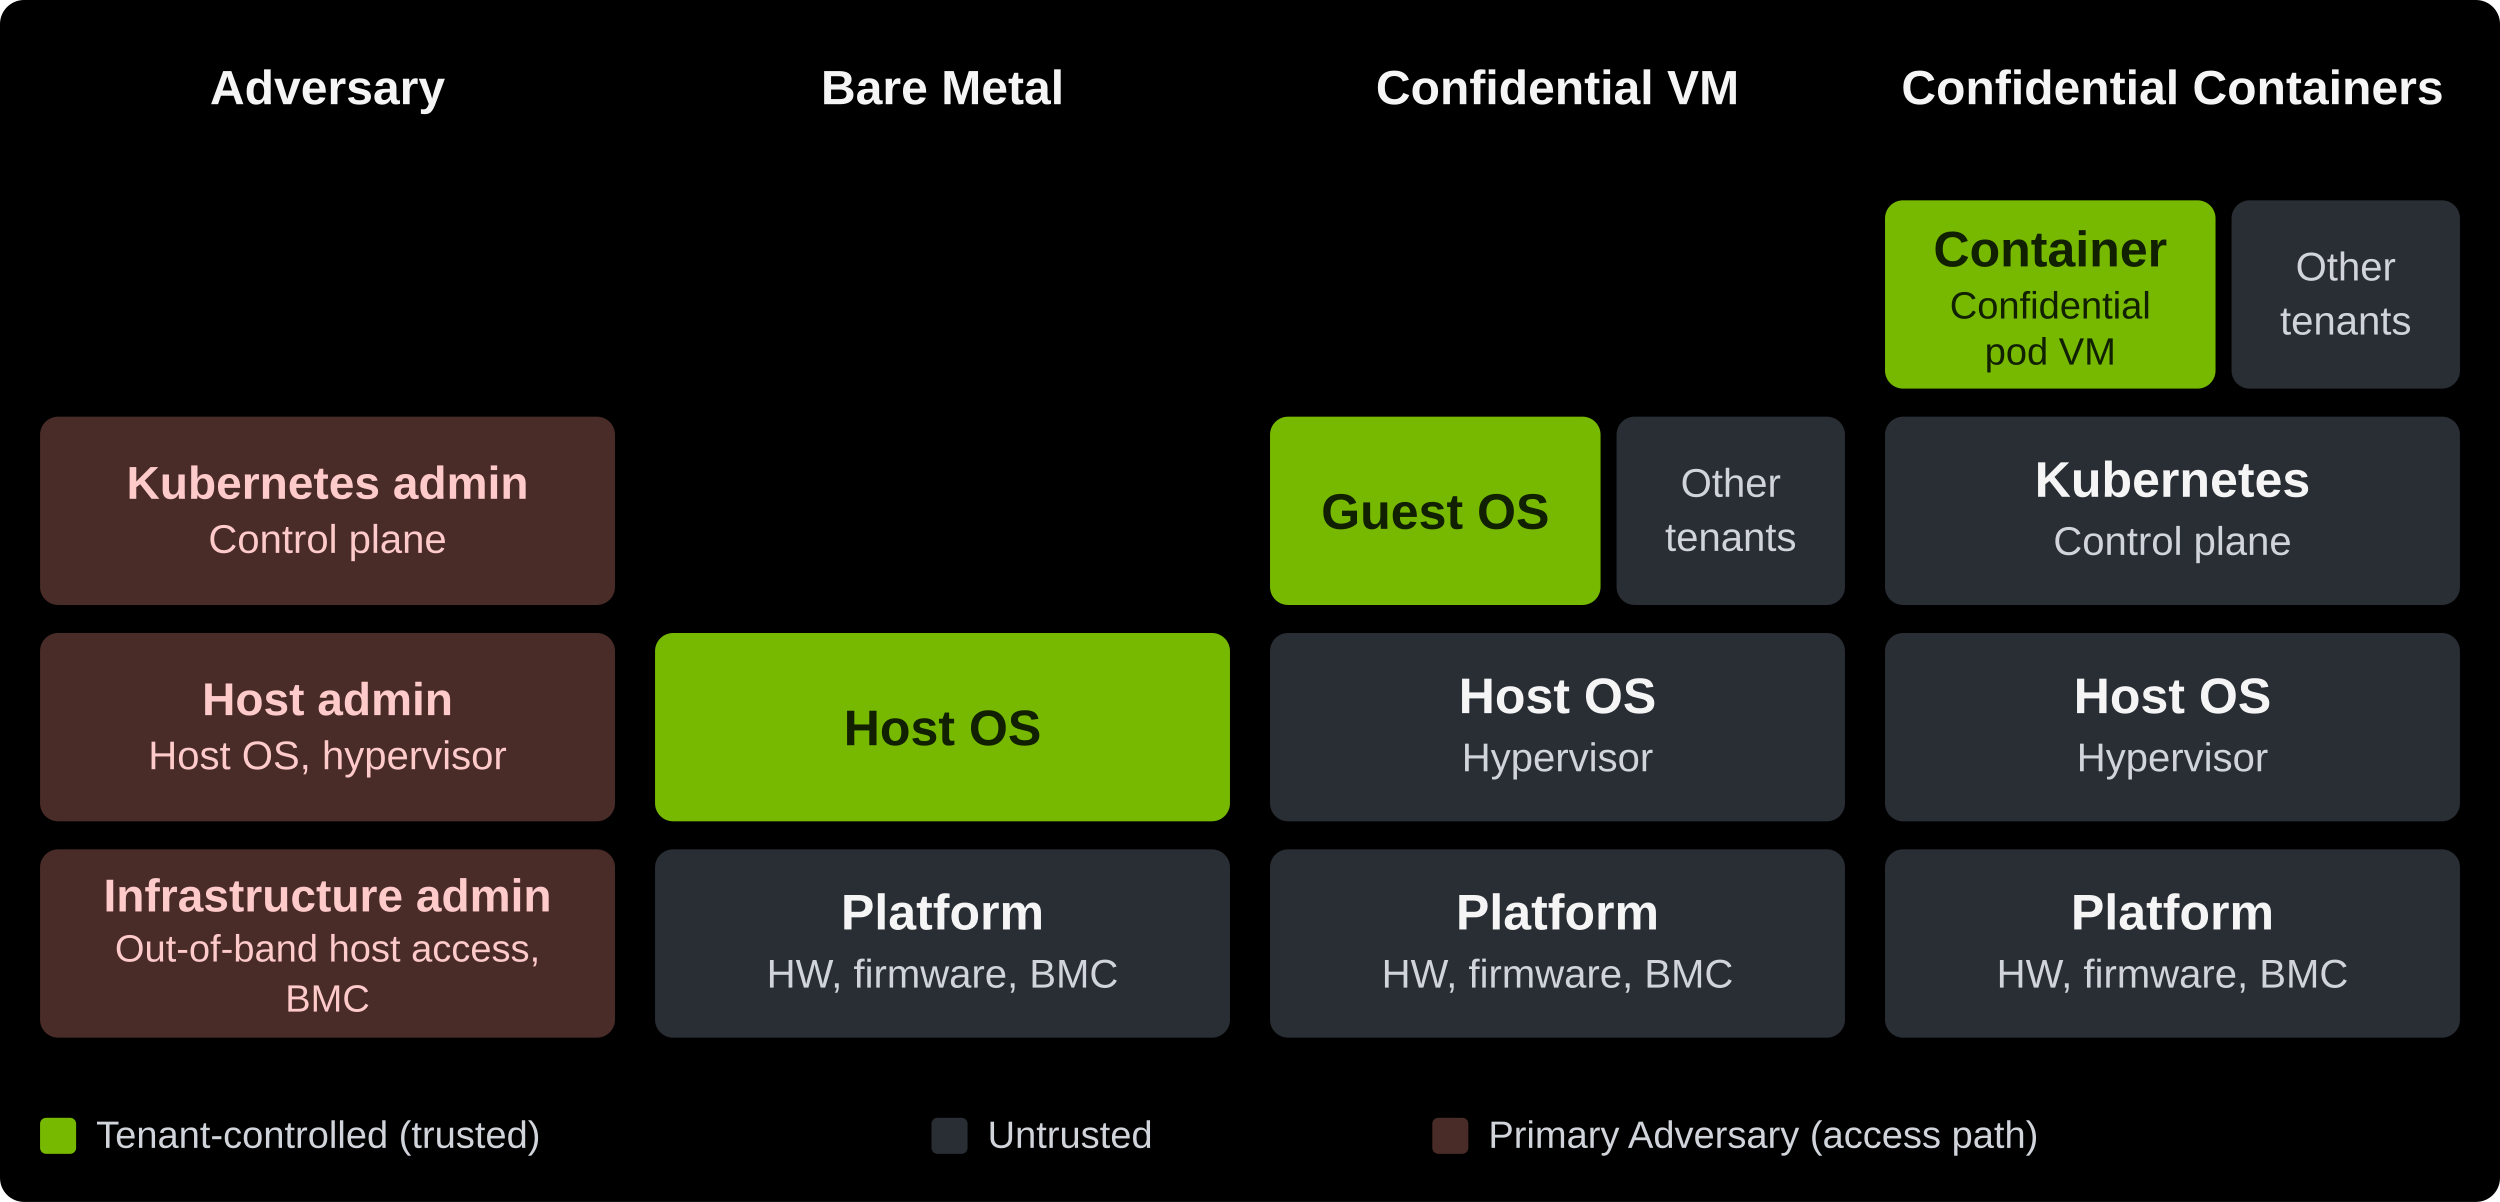
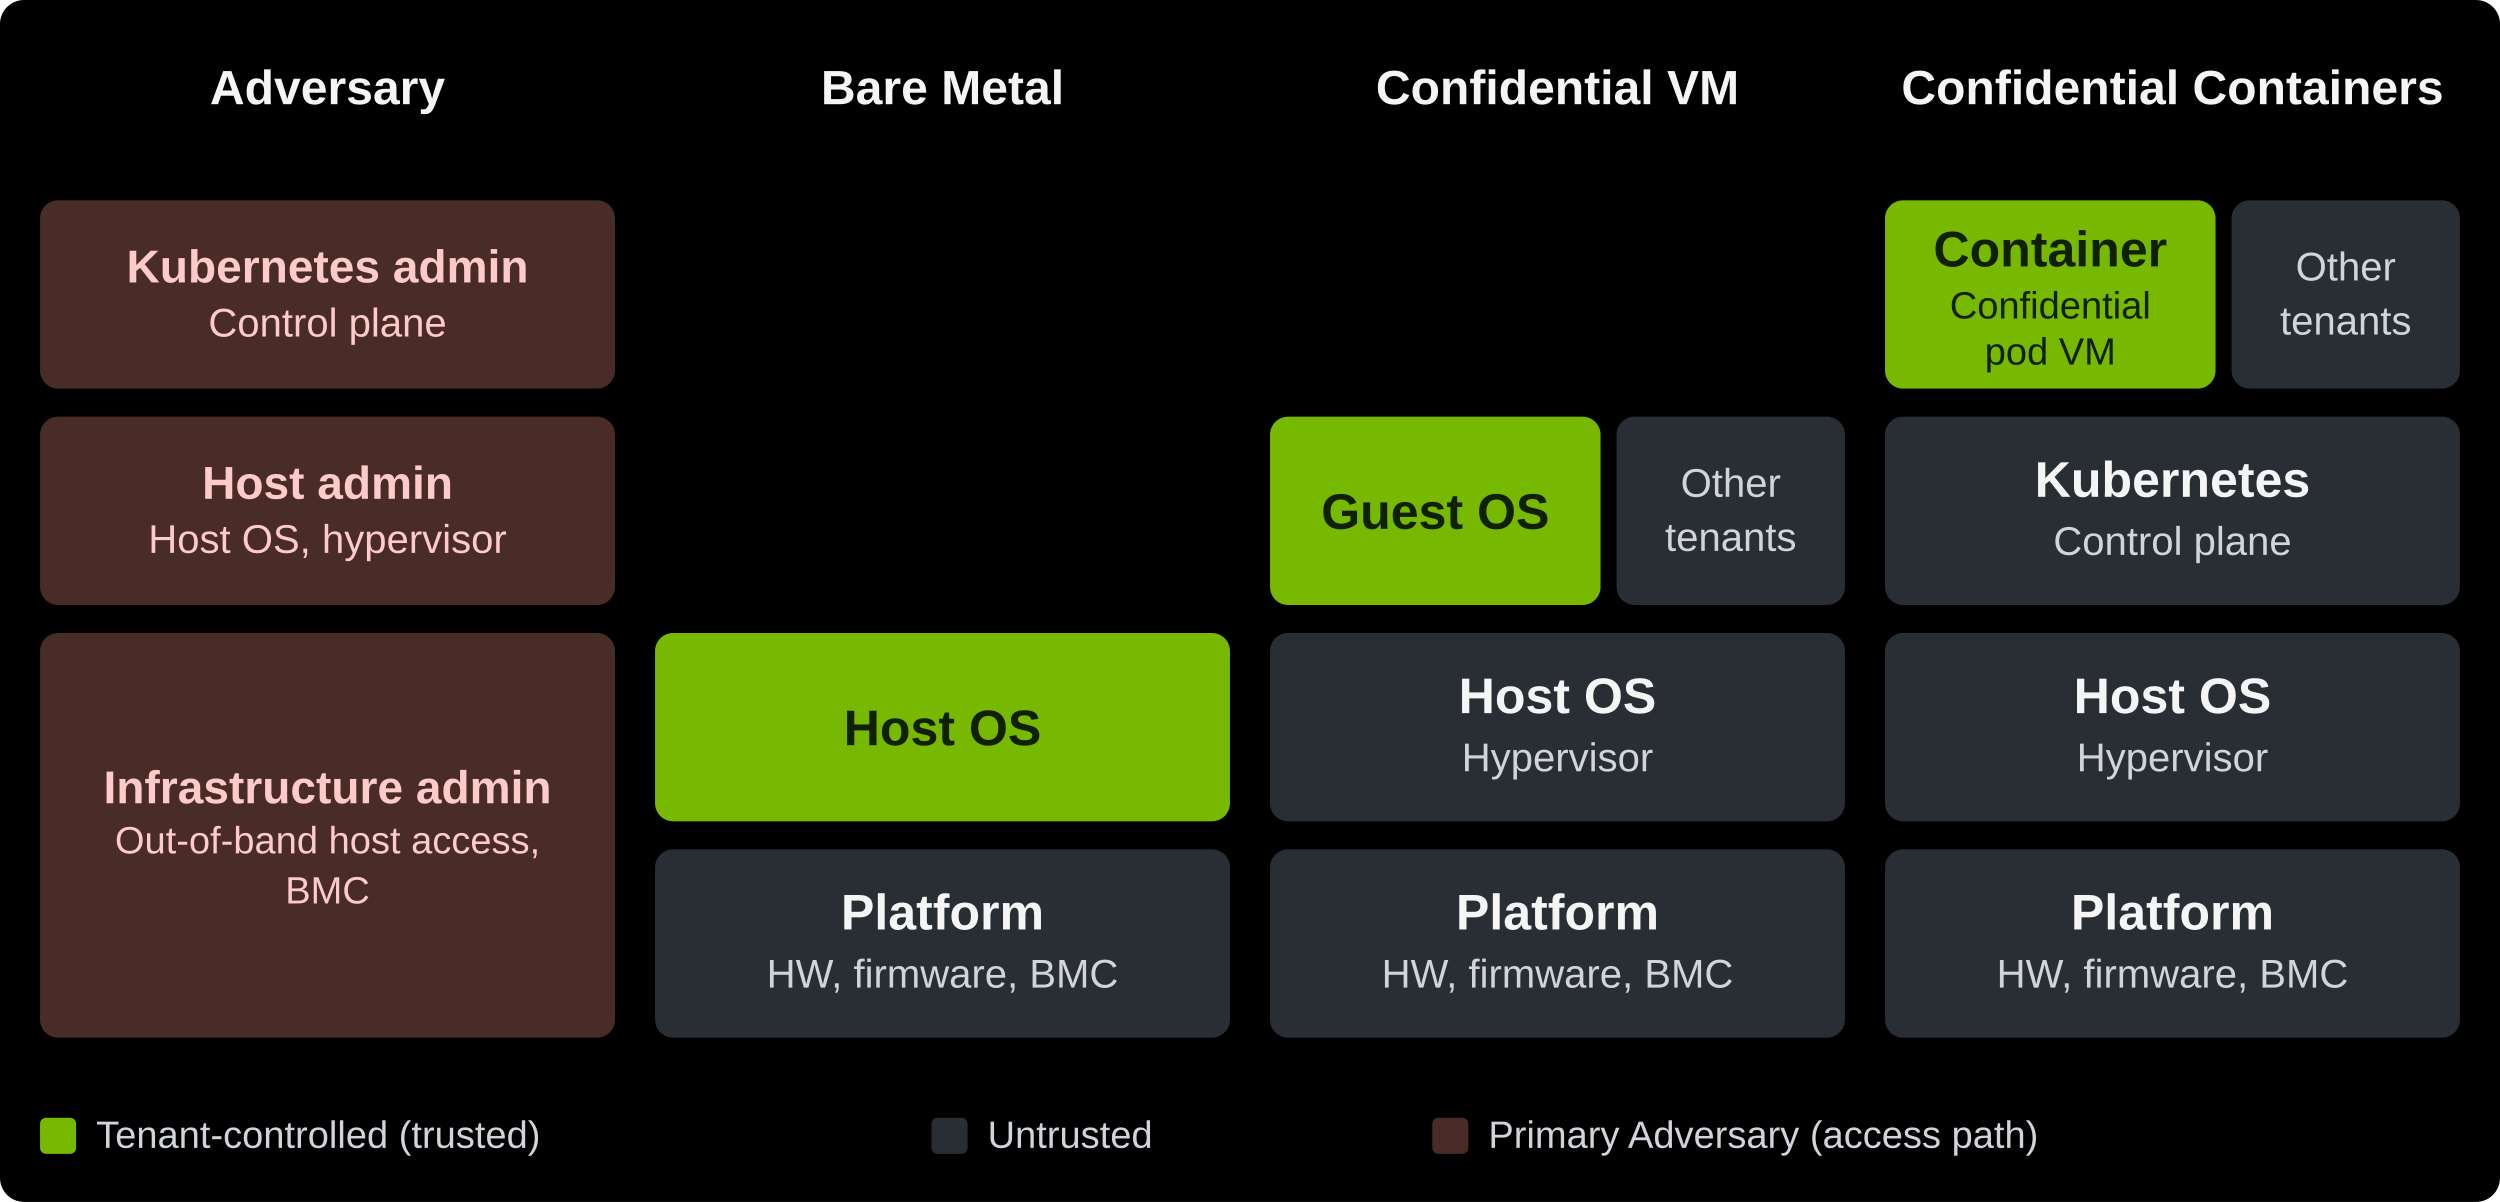
<svg xmlns="http://www.w3.org/2000/svg" width="1248" height="600" viewBox="0 0 1248 600" role="img" aria-labelledby="title description">
  <rect width="1248" height="600" rx="12" fill="#000000" />
  <g font-family="Arial, Helvetica, sans-serif" text-anchor="middle" fill="#f5f5f5">
    <g font-size="24" font-weight="700">
      <text x="163.5" y="52">Adversary</text>
      <text x="470.5" y="52">Bare Metal</text>
      <text x="777.5" y="52">Confidential VM</text>
      <text x="1084.5" y="52">Confidential Containers</text>
    </g>
    <g fill="#492b28">
+       <rect x="20" y="100" width="287" height="94" rx="9" />
      <rect x="20" y="208" width="287" height="94" rx="9" />
-       <rect x="20" y="316" width="287" height="94" rx="9" />
-       <rect x="20" y="424" width="287" height="94" rx="9" />
+       <rect x="20" y="316" width="287" height="202" rx="9" />
    </g>
    <g fill="#fecaca">
-       <text x="163.5" y="249" font-size="23" font-weight="700">Kubernetes admin</text>
-       <text x="163.5" y="276" font-size="20">Control plane</text>
-       <text x="163.5" y="357" font-size="23" font-weight="700">Host admin</text>
-       <text x="163.5" y="384" font-size="20">Host OS, hypervisor</text>
-       <text x="163.5" y="455" font-size="23" font-weight="700">Infrastructure admin</text>
-       <text x="163.5" y="480" font-size="19">Out-of-band host access,</text>
-       <text x="163.5" y="505" font-size="19">BMC</text>
+       <text x="163.5" y="141" font-size="23" font-weight="700">Kubernetes admin</text>
+       <text x="163.5" y="168" font-size="20">Control plane</text>
+       <text x="163.5" y="249" font-size="23" font-weight="700">Host admin</text>
+       <text x="163.5" y="276" font-size="20">Host OS, hypervisor</text>
+       <text x="163.5" y="401" font-size="23" font-weight="700">Infrastructure admin</text>
+       <text x="163.5" y="426" font-size="19">Out-of-band host access,</text>
+       <text x="163.5" y="451" font-size="19">BMC</text>
    </g>
    <rect x="327" y="316" width="287" height="94" rx="9" fill="#76b900" />
    <text x="470.5" y="372" font-size="25" font-weight="700" fill="#102000">Host OS</text>
    <rect x="327" y="424" width="287" height="94" rx="9" fill="#292e35" />
    <text x="470.5" y="464" font-size="25" font-weight="700">Platform</text>
    <text x="470.5" y="493" font-size="20" fill="#d1d5db">HW, firmware, BMC</text>
    <rect x="634" y="208" width="165" height="94" rx="9" fill="#76b900" />
    <text x="716.5" y="264" font-size="25" font-weight="700" fill="#102000">Guest OS</text>
    <rect x="807" y="208" width="114" height="94" rx="9" fill="#292e35" />
    <text x="864" y="248" font-size="20" fill="#d1d5db">Other</text>
    <text x="864" y="275" font-size="20" fill="#d1d5db">tenants</text>
    <rect x="634" y="316" width="287" height="94" rx="9" fill="#292e35" />
    <text x="777.5" y="356" font-size="25" font-weight="700">Host OS</text>
    <text x="777.5" y="385" font-size="20" fill="#d1d5db">Hypervisor</text>
    <rect x="634" y="424" width="287" height="94" rx="9" fill="#292e35" />
    <text x="777.5" y="464" font-size="25" font-weight="700">Platform</text>
    <text x="777.5" y="493" font-size="20" fill="#d1d5db">HW, firmware, BMC</text>
    <rect x="941" y="100" width="165" height="94" rx="9" fill="#76b900" />
    <text x="1023.5" y="133" font-size="25" font-weight="700" fill="#102000">Container</text>
    <text x="1023.5" y="159" font-size="19" fill="#102000">Confidential</text>
    <text x="1023.5" y="182" font-size="19" fill="#102000">pod VM</text>
    <rect x="1114" y="100" width="114" height="94" rx="9" fill="#292e35" />
    <text x="1171" y="140" font-size="20" fill="#d1d5db">Other</text>
    <text x="1171" y="167" font-size="20" fill="#d1d5db">tenants</text>
    <rect x="941" y="208" width="287" height="94" rx="9" fill="#292e35" />
    <text x="1084.5" y="248" font-size="25" font-weight="700">Kubernetes</text>
    <text x="1084.5" y="277" font-size="20" fill="#d1d5db">Control plane</text>
    <rect x="941" y="316" width="287" height="94" rx="9" fill="#292e35" />
    <text x="1084.5" y="356" font-size="25" font-weight="700">Host OS</text>
    <text x="1084.5" y="385" font-size="20" fill="#d1d5db">Hypervisor</text>
    <rect x="941" y="424" width="287" height="94" rx="9" fill="#292e35" />
    <text x="1084.5" y="464" font-size="25" font-weight="700">Platform</text>
    <text x="1084.5" y="493" font-size="20" fill="#d1d5db">HW, firmware, BMC</text>
    <g text-anchor="start" font-size="19" fill="#d1d5db">
      <rect x="20" y="558" width="18" height="18" rx="3" fill="#76b900" />
      <text x="48" y="573">Tenant-controlled (trusted)</text>
      <rect x="465" y="558" width="18" height="18" rx="3" fill="#292e35" />
      <text x="493" y="573">Untrusted</text>
      <rect x="715" y="558" width="18" height="18" rx="3" fill="#492b28" />
      <text x="743" y="573">Primary Adversary (access path)</text>
    </g>
  </g>
</svg>
